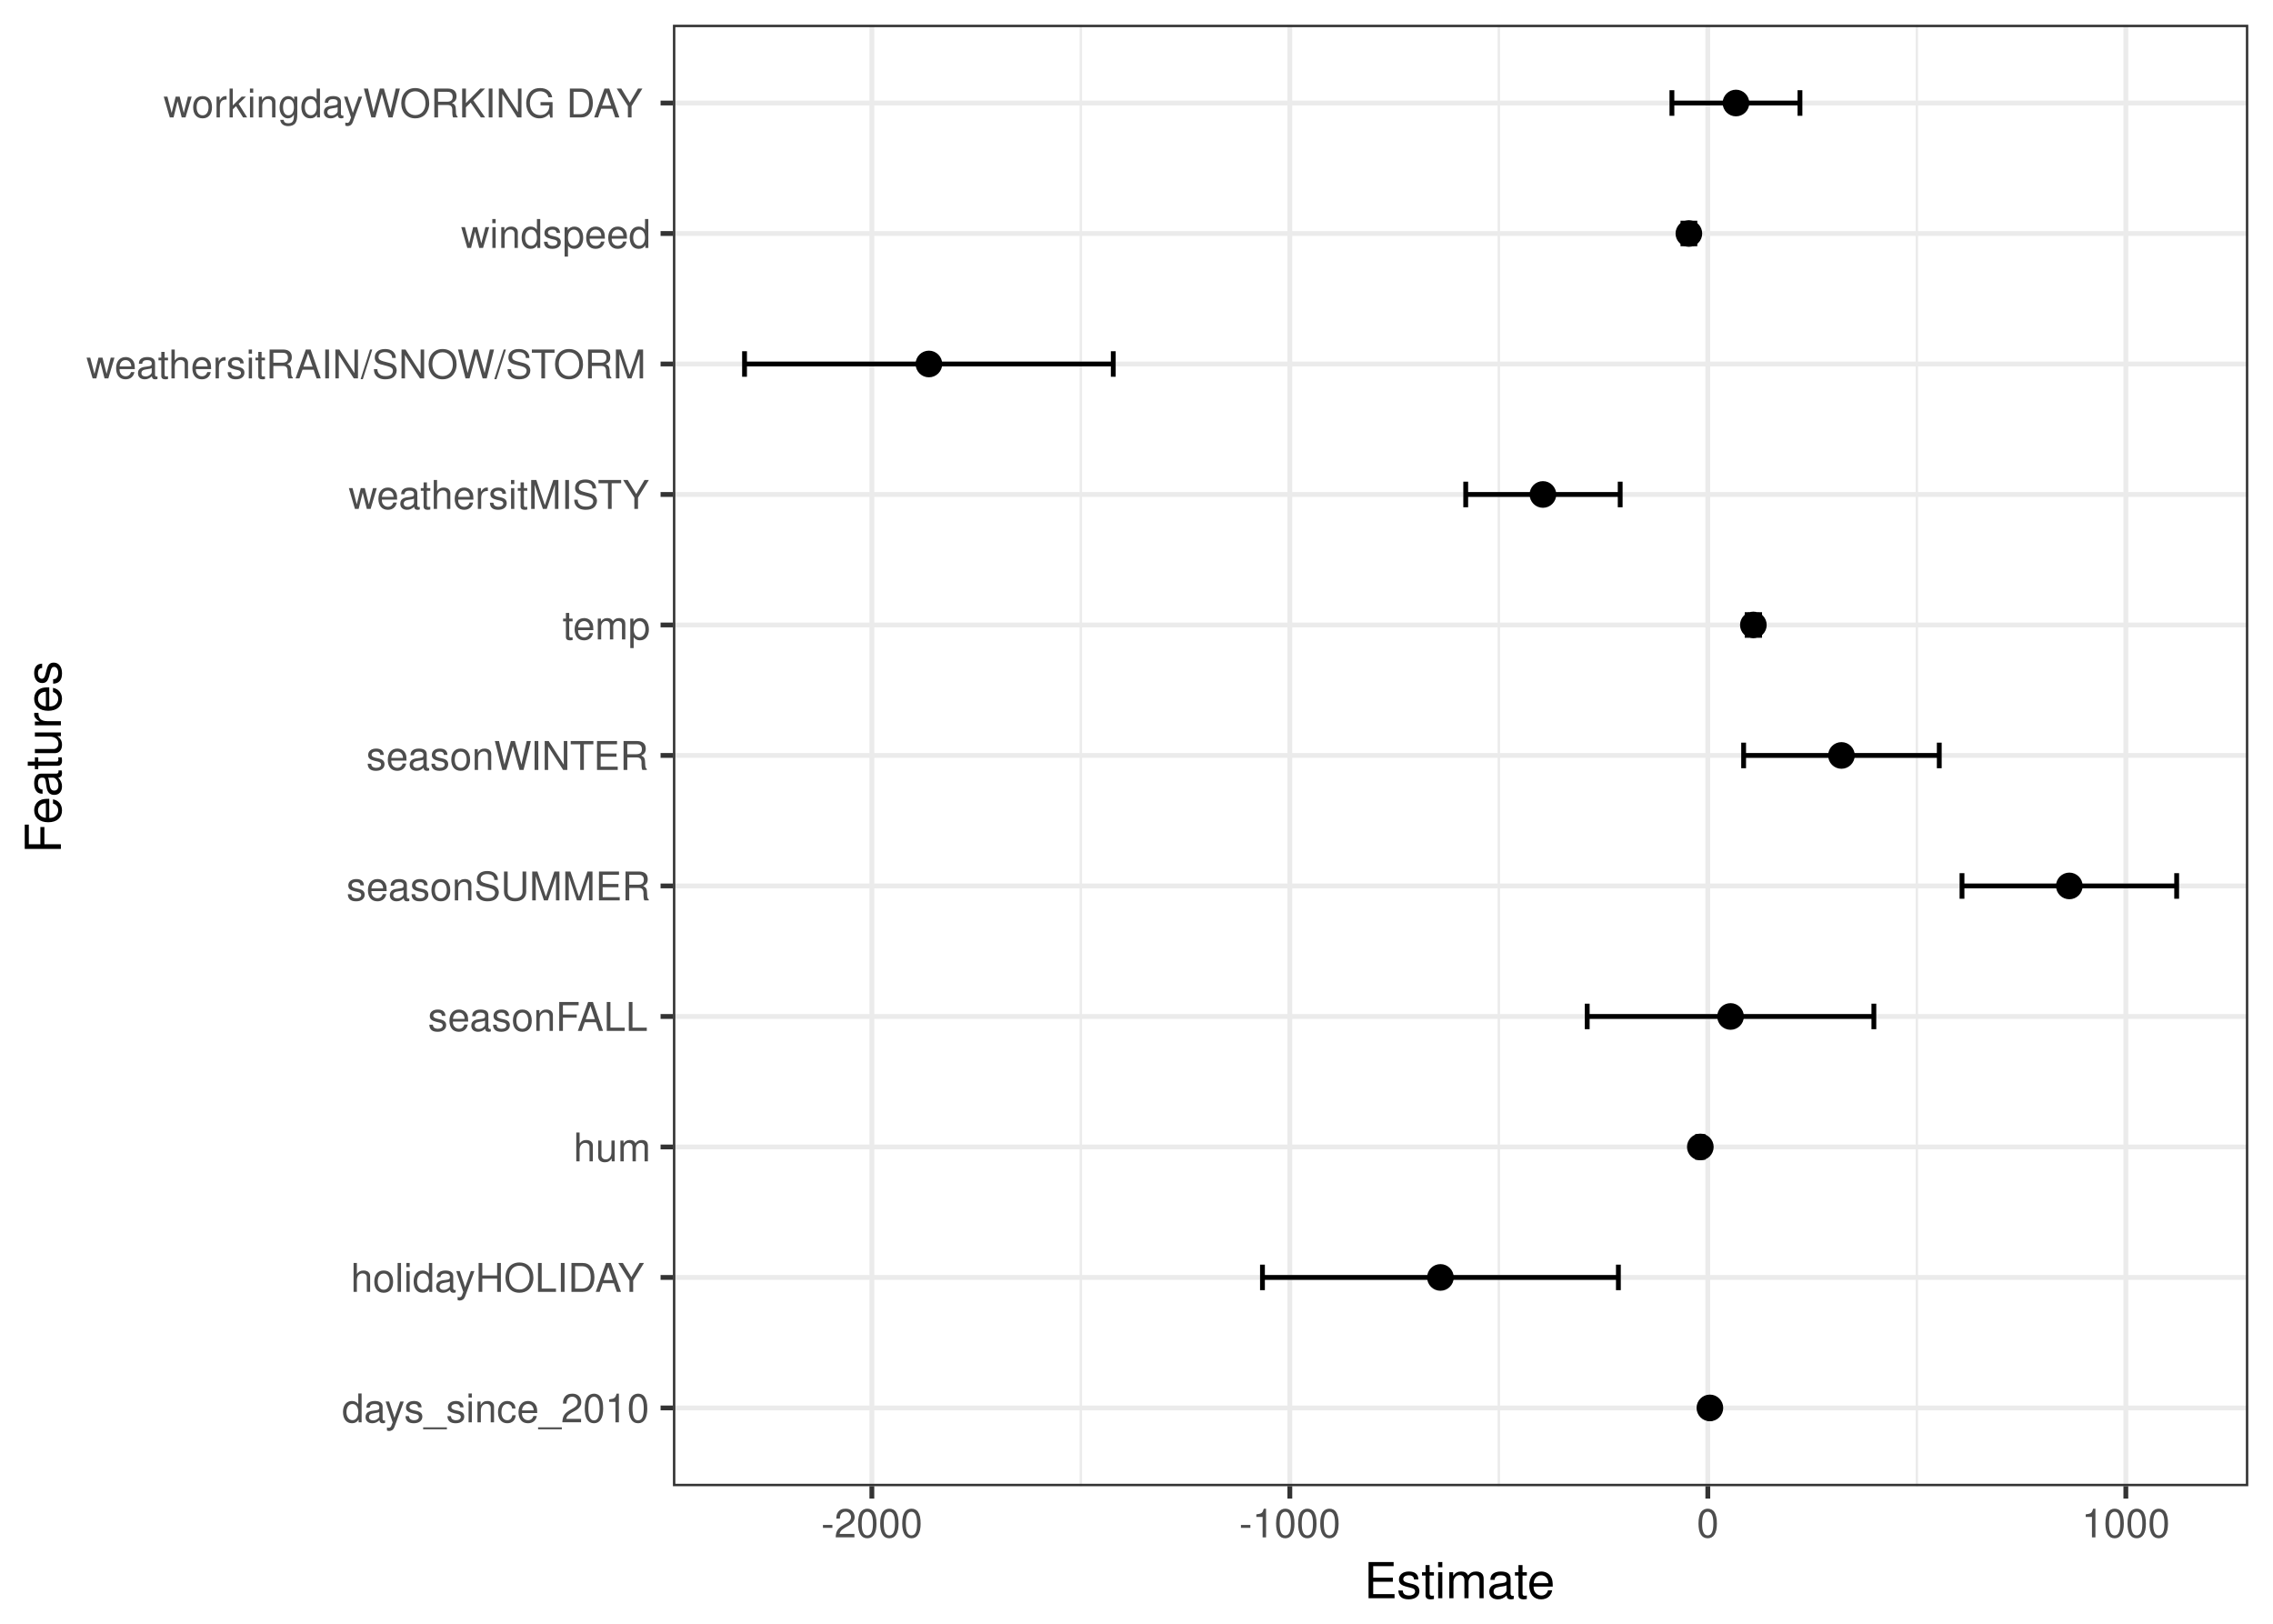
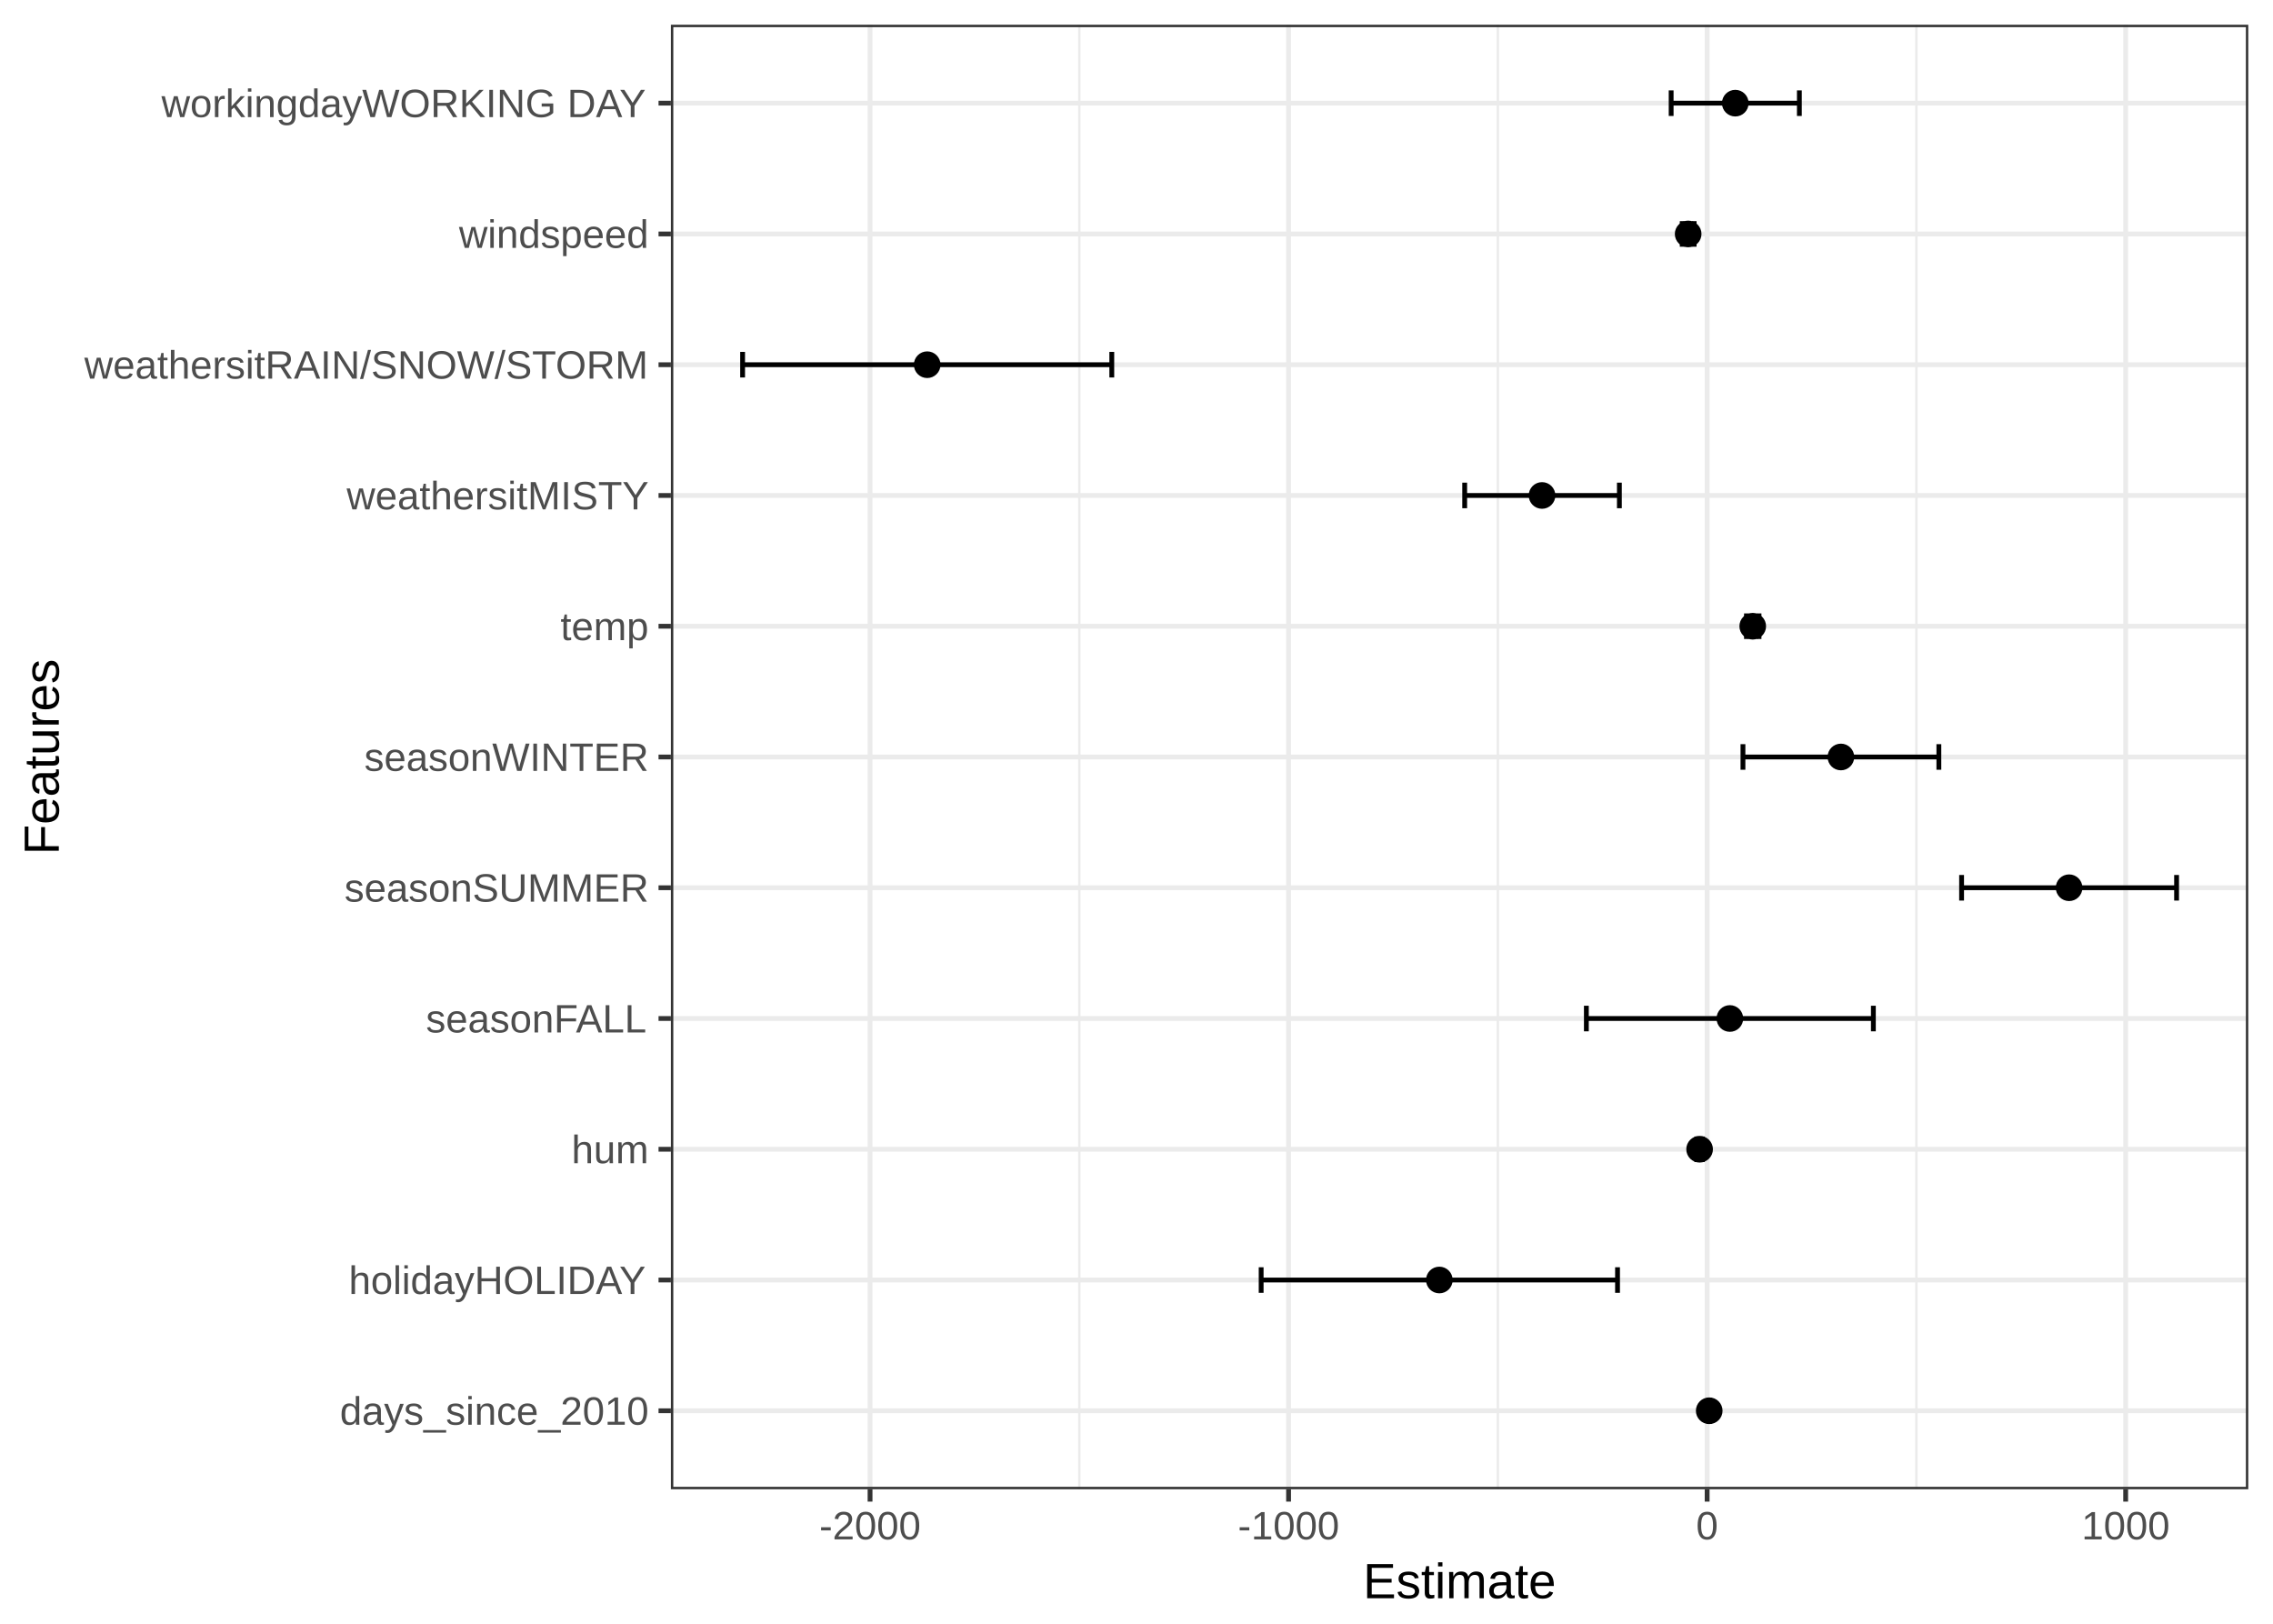
<svg xmlns="http://www.w3.org/2000/svg" viewBox="0 0 504.00 360.00">
  <defs>
    <style type="text/css">
    line, polyline, path, rect, circle {
      fill: none;
      stroke: #000000;
      stroke-linecap: round;
      stroke-linejoin: round;
      stroke-miterlimit: 10.00;
    }
  </style>
  </defs>
  <rect width="100%" height="100%" style="stroke: none; fill: #FFFFFF;" />
  <rect x="0.00" y="0.00" width="504.00" height="360.00" style="stroke-width: 1.07; stroke: #FFFFFF; fill: #FFFFFF;" />
  <defs>
-     <clipPath id="cpMTQ5LjIxNHw0OTguNTIxfDMyOS41MDh8NS40Nzk0NQ==">
-       <rect x="149.21" y="5.48" width="349.31" height="324.03" />
+     <clipPath id="cpMTQ4Ljc2MXw0OTguNTIxfDMzMC4xOHw1LjQ3OTQ1">
+       <rect x="148.76" y="5.48" width="349.76" height="324.70" />
    </clipPath>
  </defs>
-   <rect x="149.21" y="5.48" width="349.31" height="324.03" style="stroke-width: 1.07; stroke: none; fill: #FFFFFF;" clip-path="url(#cpMTQ5LjIxNHw0OTguNTIxfDMyOS41MDh8NS40Nzk0NQ==)" />
-   <polyline points="239.66,329.51 239.66,5.48 " style="stroke-width: 0.53; stroke: #EBEBEB; stroke-linecap: butt;" clip-path="url(#cpMTQ5LjIxNHw0OTguNTIxfDMyOS41MDh8NS40Nzk0NQ==)" />
-   <polyline points="332.34,329.51 332.34,5.48 " style="stroke-width: 0.53; stroke: #EBEBEB; stroke-linecap: butt;" clip-path="url(#cpMTQ5LjIxNHw0OTguNTIxfDMyOS41MDh8NS40Nzk0NQ==)" />
-   <polyline points="425.03,329.51 425.03,5.48 " style="stroke-width: 0.53; stroke: #EBEBEB; stroke-linecap: butt;" clip-path="url(#cpMTQ5LjIxNHw0OTguNTIxfDMyOS41MDh8NS40Nzk0NQ==)" />
-   <polyline points="149.21,312.15 498.52,312.15 " style="stroke-width: 1.07; stroke: #EBEBEB; stroke-linecap: butt;" clip-path="url(#cpMTQ5LjIxNHw0OTguNTIxfDMyOS41MDh8NS40Nzk0NQ==)" />
-   <polyline points="149.21,283.22 498.52,283.22 " style="stroke-width: 1.07; stroke: #EBEBEB; stroke-linecap: butt;" clip-path="url(#cpMTQ5LjIxNHw0OTguNTIxfDMyOS41MDh8NS40Nzk0NQ==)" />
-   <polyline points="149.21,254.29 498.52,254.29 " style="stroke-width: 1.07; stroke: #EBEBEB; stroke-linecap: butt;" clip-path="url(#cpMTQ5LjIxNHw0OTguNTIxfDMyOS41MDh8NS40Nzk0NQ==)" />
-   <polyline points="149.21,225.36 498.52,225.36 " style="stroke-width: 1.07; stroke: #EBEBEB; stroke-linecap: butt;" clip-path="url(#cpMTQ5LjIxNHw0OTguNTIxfDMyOS41MDh8NS40Nzk0NQ==)" />
-   <polyline points="149.21,196.42 498.52,196.42 " style="stroke-width: 1.07; stroke: #EBEBEB; stroke-linecap: butt;" clip-path="url(#cpMTQ5LjIxNHw0OTguNTIxfDMyOS41MDh8NS40Nzk0NQ==)" />
-   <polyline points="149.21,167.49 498.52,167.49 " style="stroke-width: 1.07; stroke: #EBEBEB; stroke-linecap: butt;" clip-path="url(#cpMTQ5LjIxNHw0OTguNTIxfDMyOS41MDh8NS40Nzk0NQ==)" />
-   <polyline points="149.21,138.56 498.52,138.56 " style="stroke-width: 1.07; stroke: #EBEBEB; stroke-linecap: butt;" clip-path="url(#cpMTQ5LjIxNHw0OTguNTIxfDMyOS41MDh8NS40Nzk0NQ==)" />
-   <polyline points="149.21,109.63 498.52,109.63 " style="stroke-width: 1.07; stroke: #EBEBEB; stroke-linecap: butt;" clip-path="url(#cpMTQ5LjIxNHw0OTguNTIxfDMyOS41MDh8NS40Nzk0NQ==)" />
-   <polyline points="149.21,80.70 498.52,80.70 " style="stroke-width: 1.07; stroke: #EBEBEB; stroke-linecap: butt;" clip-path="url(#cpMTQ5LjIxNHw0OTguNTIxfDMyOS41MDh8NS40Nzk0NQ==)" />
-   <polyline points="149.21,51.77 498.52,51.77 " style="stroke-width: 1.07; stroke: #EBEBEB; stroke-linecap: butt;" clip-path="url(#cpMTQ5LjIxNHw0OTguNTIxfDMyOS41MDh8NS40Nzk0NQ==)" />
-   <polyline points="149.21,22.84 498.52,22.84 " style="stroke-width: 1.07; stroke: #EBEBEB; stroke-linecap: butt;" clip-path="url(#cpMTQ5LjIxNHw0OTguNTIxfDMyOS41MDh8NS40Nzk0NQ==)" />
-   <polyline points="193.32,329.51 193.32,5.48 " style="stroke-width: 1.07; stroke: #EBEBEB; stroke-linecap: butt;" clip-path="url(#cpMTQ5LjIxNHw0OTguNTIxfDMyOS41MDh8NS40Nzk0NQ==)" />
-   <polyline points="286.00,329.51 286.00,5.48 " style="stroke-width: 1.07; stroke: #EBEBEB; stroke-linecap: butt;" clip-path="url(#cpMTQ5LjIxNHw0OTguNTIxfDMyOS41MDh8NS40Nzk0NQ==)" />
-   <polyline points="378.68,329.51 378.68,5.48 " style="stroke-width: 1.07; stroke: #EBEBEB; stroke-linecap: butt;" clip-path="url(#cpMTQ5LjIxNHw0OTguNTIxfDMyOS41MDh8NS40Nzk0NQ==)" />
-   <polyline points="471.37,329.51 471.37,5.48 " style="stroke-width: 1.07; stroke: #EBEBEB; stroke-linecap: butt;" clip-path="url(#cpMTQ5LjIxNHw0OTguNTIxfDMyOS41MDh8NS40Nzk0NQ==)" />
-   <circle cx="458.84" cy="196.42" r="1.95pt" style="stroke-width: 0.71; fill: #000000;" clip-path="url(#cpMTQ5LjIxNHw0OTguNTIxfDMyOS41MDh8NS40Nzk0NQ==)" />
-   <circle cx="383.72" cy="225.36" r="1.95pt" style="stroke-width: 0.71; fill: #000000;" clip-path="url(#cpMTQ5LjIxNHw0OTguNTIxfDMyOS41MDh8NS40Nzk0NQ==)" />
-   <circle cx="408.31" cy="167.49" r="1.95pt" style="stroke-width: 0.71; fill: #000000;" clip-path="url(#cpMTQ5LjIxNHw0OTguNTIxfDMyOS41MDh8NS40Nzk0NQ==)" />
-   <circle cx="319.39" cy="283.22" r="1.95pt" style="stroke-width: 0.71; fill: #000000;" clip-path="url(#cpMTQ5LjIxNHw0OTguNTIxfDMyOS41MDh8NS40Nzk0NQ==)" />
-   <circle cx="384.92" cy="22.84" r="1.95pt" style="stroke-width: 0.71; fill: #000000;" clip-path="url(#cpMTQ5LjIxNHw0OTguNTIxfDMyOS41MDh8NS40Nzk0NQ==)" />
-   <circle cx="342.12" cy="109.63" r="1.95pt" style="stroke-width: 0.71; fill: #000000;" clip-path="url(#cpMTQ5LjIxNHw0OTguNTIxfDMyOS41MDh8NS40Nzk0NQ==)" />
-   <circle cx="205.97" cy="80.70" r="1.95pt" style="stroke-width: 0.71; fill: #000000;" clip-path="url(#cpMTQ5LjIxNHw0OTguNTIxfDMyOS41MDh8NS40Nzk0NQ==)" />
-   <circle cx="388.78" cy="138.56" r="1.95pt" style="stroke-width: 0.71; fill: #000000;" clip-path="url(#cpMTQ5LjIxNHw0OTguNTIxfDMyOS41MDh8NS40Nzk0NQ==)" />
-   <circle cx="377.02" cy="254.29" r="1.95pt" style="stroke-width: 0.71; fill: #000000;" clip-path="url(#cpMTQ5LjIxNHw0OTguNTIxfDMyOS41MDh8NS40Nzk0NQ==)" />
-   <circle cx="374.48" cy="51.77" r="1.95pt" style="stroke-width: 0.71; fill: #000000;" clip-path="url(#cpMTQ5LjIxNHw0OTguNTIxfDMyOS41MDh8NS40Nzk0NQ==)" />
-   <circle cx="379.14" cy="312.15" r="1.95pt" style="stroke-width: 0.71; fill: #000000;" clip-path="url(#cpMTQ5LjIxNHw0OTguNTIxfDMyOS41MDh8NS40Nzk0NQ==)" />
-   <line x1="482.64" y1="196.42" x2="435.04" y2="196.42" style="stroke-width: 1.07; stroke-linecap: butt;" clip-path="url(#cpMTQ5LjIxNHw0OTguNTIxfDMyOS41MDh8NS40Nzk0NQ==)" />
-   <polyline points="482.64,199.26 482.64,196.42 482.64,193.59 " style="stroke-width: 1.07; stroke-linecap: butt;" clip-path="url(#cpMTQ5LjIxNHw0OTguNTIxfDMyOS41MDh8NS40Nzk0NQ==)" />
-   <polyline points="435.04,193.59 435.04,196.42 435.04,199.26 " style="stroke-width: 1.07; stroke-linecap: butt;" clip-path="url(#cpMTQ5LjIxNHw0OTguNTIxfDMyOS41MDh8NS40Nzk0NQ==)" />
-   <line x1="415.50" y1="225.36" x2="351.94" y2="225.36" style="stroke-width: 1.07; stroke-linecap: butt;" clip-path="url(#cpMTQ5LjIxNHw0OTguNTIxfDMyOS41MDh8NS40Nzk0NQ==)" />
-   <polyline points="415.50,228.19 415.50,225.36 415.50,222.52 " style="stroke-width: 1.07; stroke-linecap: butt;" clip-path="url(#cpMTQ5LjIxNHw0OTguNTIxfDMyOS41MDh8NS40Nzk0NQ==)" />
-   <polyline points="351.94,222.52 351.94,225.36 351.94,228.19 " style="stroke-width: 1.07; stroke-linecap: butt;" clip-path="url(#cpMTQ5LjIxNHw0OTguNTIxfDMyOS41MDh8NS40Nzk0NQ==)" />
-   <line x1="430.00" y1="167.49" x2="386.62" y2="167.49" style="stroke-width: 1.07; stroke-linecap: butt;" clip-path="url(#cpMTQ5LjIxNHw0OTguNTIxfDMyOS41MDh8NS40Nzk0NQ==)" />
-   <polyline points="430.00,170.33 430.00,167.49 430.00,164.66 " style="stroke-width: 1.07; stroke-linecap: butt;" clip-path="url(#cpMTQ5LjIxNHw0OTguNTIxfDMyOS41MDh8NS40Nzk0NQ==)" />
-   <polyline points="386.62,164.66 386.62,167.49 386.62,170.33 " style="stroke-width: 1.07; stroke-linecap: butt;" clip-path="url(#cpMTQ5LjIxNHw0OTguNTIxfDMyOS41MDh8NS40Nzk0NQ==)" />
-   <line x1="358.85" y1="283.22" x2="279.93" y2="283.22" style="stroke-width: 1.07; stroke-linecap: butt;" clip-path="url(#cpMTQ5LjIxNHw0OTguNTIxfDMyOS41MDh8NS40Nzk0NQ==)" />
-   <polyline points="358.85,286.05 358.85,283.22 358.85,280.38 " style="stroke-width: 1.07; stroke-linecap: butt;" clip-path="url(#cpMTQ5LjIxNHw0OTguNTIxfDMyOS41MDh8NS40Nzk0NQ==)" />
-   <polyline points="279.93,280.38 279.93,283.22 279.93,286.05 " style="stroke-width: 1.07; stroke-linecap: butt;" clip-path="url(#cpMTQ5LjIxNHw0OTguNTIxfDMyOS41MDh8NS40Nzk0NQ==)" />
-   <line x1="399.11" y1="22.84" x2="370.72" y2="22.84" style="stroke-width: 1.07; stroke-linecap: butt;" clip-path="url(#cpMTQ5LjIxNHw0OTguNTIxfDMyOS41MDh8NS40Nzk0NQ==)" />
-   <polyline points="399.11,25.67 399.11,22.84 399.11,20.00 " style="stroke-width: 1.07; stroke-linecap: butt;" clip-path="url(#cpMTQ5LjIxNHw0OTguNTIxfDMyOS41MDh8NS40Nzk0NQ==)" />
-   <polyline points="370.72,20.00 370.72,22.84 370.72,25.67 " style="stroke-width: 1.07; stroke-linecap: butt;" clip-path="url(#cpMTQ5LjIxNHw0OTguNTIxfDMyOS41MDh8NS40Nzk0NQ==)" />
-   <line x1="359.25" y1="109.63" x2="325.00" y2="109.63" style="stroke-width: 1.07; stroke-linecap: butt;" clip-path="url(#cpMTQ5LjIxNHw0OTguNTIxfDMyOS41MDh8NS40Nzk0NQ==)" />
-   <polyline points="359.25,112.47 359.25,109.63 359.25,106.80 " style="stroke-width: 1.07; stroke-linecap: butt;" clip-path="url(#cpMTQ5LjIxNHw0OTguNTIxfDMyOS41MDh8NS40Nzk0NQ==)" />
-   <polyline points="325.00,106.80 325.00,109.63 325.00,112.47 " style="stroke-width: 1.07; stroke-linecap: butt;" clip-path="url(#cpMTQ5LjIxNHw0OTguNTIxfDMyOS41MDh8NS40Nzk0NQ==)" />
-   <line x1="246.85" y1="80.70" x2="165.09" y2="80.70" style="stroke-width: 1.07; stroke-linecap: butt;" clip-path="url(#cpMTQ5LjIxNHw0OTguNTIxfDMyOS41MDh8NS40Nzk0NQ==)" />
-   <polyline points="246.85,83.53 246.85,80.70 246.85,77.87 " style="stroke-width: 1.07; stroke-linecap: butt;" clip-path="url(#cpMTQ5LjIxNHw0OTguNTIxfDMyOS41MDh8NS40Nzk0NQ==)" />
-   <polyline points="165.09,77.87 165.09,80.70 165.09,83.53 " style="stroke-width: 1.07; stroke-linecap: butt;" clip-path="url(#cpMTQ5LjIxNHw0OTguNTIxfDMyOS41MDh8NS40Nzk0NQ==)" />
-   <line x1="390.17" y1="138.56" x2="387.40" y2="138.56" style="stroke-width: 1.07; stroke-linecap: butt;" clip-path="url(#cpMTQ5LjIxNHw0OTguNTIxfDMyOS41MDh8NS40Nzk0NQ==)" />
-   <polyline points="390.17,141.40 390.17,138.56 390.17,135.73 " style="stroke-width: 1.07; stroke-linecap: butt;" clip-path="url(#cpMTQ5LjIxNHw0OTguNTIxfDMyOS41MDh8NS40Nzk0NQ==)" />
-   <polyline points="387.40,135.73 387.40,138.56 387.40,141.40 " style="stroke-width: 1.07; stroke-linecap: butt;" clip-path="url(#cpMTQ5LjIxNHw0OTguNTIxfDMyOS41MDh8NS40Nzk0NQ==)" />
-   <line x1="377.62" y1="254.29" x2="376.41" y2="254.29" style="stroke-width: 1.07; stroke-linecap: butt;" clip-path="url(#cpMTQ5LjIxNHw0OTguNTIxfDMyOS41MDh8NS40Nzk0NQ==)" />
-   <polyline points="377.62,257.12 377.62,254.29 377.62,251.45 " style="stroke-width: 1.07; stroke-linecap: butt;" clip-path="url(#cpMTQ5LjIxNHw0OTguNTIxfDMyOS41MDh8NS40Nzk0NQ==)" />
-   <polyline points="376.41,251.45 376.41,254.29 376.41,257.12 " style="stroke-width: 1.07; stroke-linecap: butt;" clip-path="url(#cpMTQ5LjIxNHw0OTguNTIxfDMyOS41MDh8NS40Nzk0NQ==)" />
-   <line x1="375.81" y1="51.77" x2="373.16" y2="51.77" style="stroke-width: 1.07; stroke-linecap: butt;" clip-path="url(#cpMTQ5LjIxNHw0OTguNTIxfDMyOS41MDh8NS40Nzk0NQ==)" />
-   <polyline points="375.81,54.60 375.81,51.77 375.81,48.93 " style="stroke-width: 1.07; stroke-linecap: butt;" clip-path="url(#cpMTQ5LjIxNHw0OTguNTIxfDMyOS41MDh8NS40Nzk0NQ==)" />
-   <polyline points="373.16,48.93 373.16,51.77 373.16,54.60 " style="stroke-width: 1.07; stroke-linecap: butt;" clip-path="url(#cpMTQ5LjIxNHw0OTguNTIxfDMyOS41MDh8NS40Nzk0NQ==)" />
-   <line x1="379.18" y1="312.15" x2="379.11" y2="312.15" style="stroke-width: 1.07; stroke-linecap: butt;" clip-path="url(#cpMTQ5LjIxNHw0OTguNTIxfDMyOS41MDh8NS40Nzk0NQ==)" />
-   <polyline points="379.18,314.98 379.18,312.15 379.18,309.31 " style="stroke-width: 1.07; stroke-linecap: butt;" clip-path="url(#cpMTQ5LjIxNHw0OTguNTIxfDMyOS41MDh8NS40Nzk0NQ==)" />
-   <polyline points="379.11,309.31 379.11,312.15 379.11,314.98 " style="stroke-width: 1.07; stroke-linecap: butt;" clip-path="url(#cpMTQ5LjIxNHw0OTguNTIxfDMyOS41MDh8NS40Nzk0NQ==)" />
-   <rect x="149.21" y="5.48" width="349.31" height="324.03" style="stroke-width: 1.07; stroke: #333333;" clip-path="url(#cpMTQ5LjIxNHw0OTguNTIxfDMyOS41MDh8NS40Nzk0NQ==)" />
+   <rect x="148.76" y="5.48" width="349.76" height="324.70" style="stroke-width: 1.07; stroke: none; fill: #FFFFFF;" clip-path="url(#cpMTQ4Ljc2MXw0OTguNTIxfDMzMC4xOHw1LjQ3OTQ1)" />
+   <polyline points="239.32,330.18 239.32,5.48 " style="stroke-width: 0.53; stroke: #EBEBEB; stroke-linecap: butt;" clip-path="url(#cpMTQ4Ljc2MXw0OTguNTIxfDMzMC4xOHw1LjQ3OTQ1)" />
+   <polyline points="332.13,330.18 332.13,5.48 " style="stroke-width: 0.53; stroke: #EBEBEB; stroke-linecap: butt;" clip-path="url(#cpMTQ4Ljc2MXw0OTguNTIxfDMzMC4xOHw1LjQ3OTQ1)" />
+   <polyline points="424.93,330.18 424.93,5.48 " style="stroke-width: 0.53; stroke: #EBEBEB; stroke-linecap: butt;" clip-path="url(#cpMTQ4Ljc2MXw0OTguNTIxfDMzMC4xOHw1LjQ3OTQ1)" />
+   <polyline points="148.76,312.78 498.52,312.78 " style="stroke-width: 1.07; stroke: #EBEBEB; stroke-linecap: butt;" clip-path="url(#cpMTQ4Ljc2MXw0OTguNTIxfDMzMC4xOHw1LjQ3OTQ1)" />
+   <polyline points="148.76,283.79 498.52,283.79 " style="stroke-width: 1.07; stroke: #EBEBEB; stroke-linecap: butt;" clip-path="url(#cpMTQ4Ljc2MXw0OTguNTIxfDMzMC4xOHw1LjQ3OTQ1)" />
+   <polyline points="148.76,254.80 498.52,254.80 " style="stroke-width: 1.07; stroke: #EBEBEB; stroke-linecap: butt;" clip-path="url(#cpMTQ4Ljc2MXw0OTguNTIxfDMzMC4xOHw1LjQ3OTQ1)" />
+   <polyline points="148.76,225.81 498.52,225.81 " style="stroke-width: 1.07; stroke: #EBEBEB; stroke-linecap: butt;" clip-path="url(#cpMTQ4Ljc2MXw0OTguNTIxfDMzMC4xOHw1LjQ3OTQ1)" />
+   <polyline points="148.76,196.82 498.52,196.82 " style="stroke-width: 1.07; stroke: #EBEBEB; stroke-linecap: butt;" clip-path="url(#cpMTQ4Ljc2MXw0OTguNTIxfDMzMC4xOHw1LjQ3OTQ1)" />
+   <polyline points="148.76,167.83 498.52,167.83 " style="stroke-width: 1.07; stroke: #EBEBEB; stroke-linecap: butt;" clip-path="url(#cpMTQ4Ljc2MXw0OTguNTIxfDMzMC4xOHw1LjQ3OTQ1)" />
+   <polyline points="148.76,138.84 498.52,138.84 " style="stroke-width: 1.07; stroke: #EBEBEB; stroke-linecap: butt;" clip-path="url(#cpMTQ4Ljc2MXw0OTguNTIxfDMzMC4xOHw1LjQ3OTQ1)" />
+   <polyline points="148.76,109.85 498.52,109.85 " style="stroke-width: 1.07; stroke: #EBEBEB; stroke-linecap: butt;" clip-path="url(#cpMTQ4Ljc2MXw0OTguNTIxfDMzMC4xOHw1LjQ3OTQ1)" />
+   <polyline points="148.76,80.86 498.52,80.86 " style="stroke-width: 1.07; stroke: #EBEBEB; stroke-linecap: butt;" clip-path="url(#cpMTQ4Ljc2MXw0OTguNTIxfDMzMC4xOHw1LjQ3OTQ1)" />
+   <polyline points="148.76,51.87 498.52,51.87 " style="stroke-width: 1.07; stroke: #EBEBEB; stroke-linecap: butt;" clip-path="url(#cpMTQ4Ljc2MXw0OTguNTIxfDMzMC4xOHw1LjQ3OTQ1)" />
+   <polyline points="148.76,22.87 498.52,22.87 " style="stroke-width: 1.07; stroke: #EBEBEB; stroke-linecap: butt;" clip-path="url(#cpMTQ4Ljc2MXw0OTguNTIxfDMzMC4xOHw1LjQ3OTQ1)" />
+   <polyline points="192.92,330.18 192.92,5.48 " style="stroke-width: 1.07; stroke: #EBEBEB; stroke-linecap: butt;" clip-path="url(#cpMTQ4Ljc2MXw0OTguNTIxfDMzMC4xOHw1LjQ3OTQ1)" />
+   <polyline points="285.72,330.18 285.72,5.48 " style="stroke-width: 1.07; stroke: #EBEBEB; stroke-linecap: butt;" clip-path="url(#cpMTQ4Ljc2MXw0OTguNTIxfDMzMC4xOHw1LjQ3OTQ1)" />
+   <polyline points="378.53,330.18 378.53,5.48 " style="stroke-width: 1.07; stroke: #EBEBEB; stroke-linecap: butt;" clip-path="url(#cpMTQ4Ljc2MXw0OTguNTIxfDMzMC4xOHw1LjQ3OTQ1)" />
+   <polyline points="471.33,330.18 471.33,5.48 " style="stroke-width: 1.07; stroke: #EBEBEB; stroke-linecap: butt;" clip-path="url(#cpMTQ4Ljc2MXw0OTguNTIxfDMzMC4xOHw1LjQ3OTQ1)" />
+   <circle cx="458.79" cy="196.82" r="1.95pt" style="stroke-width: 0.71; fill: #000000;" clip-path="url(#cpMTQ4Ljc2MXw0OTguNTIxfDMzMC4xOHw1LjQ3OTQ1)" />
+   <circle cx="383.57" cy="225.81" r="1.95pt" style="stroke-width: 0.71; fill: #000000;" clip-path="url(#cpMTQ4Ljc2MXw0OTguNTIxfDMzMC4xOHw1LjQ3OTQ1)" />
+   <circle cx="408.19" cy="167.83" r="1.95pt" style="stroke-width: 0.71; fill: #000000;" clip-path="url(#cpMTQ4Ljc2MXw0OTguNTIxfDMzMC4xOHw1LjQ3OTQ1)" />
+   <circle cx="319.15" cy="283.79" r="1.95pt" style="stroke-width: 0.71; fill: #000000;" clip-path="url(#cpMTQ4Ljc2MXw0OTguNTIxfDMzMC4xOHw1LjQ3OTQ1)" />
+   <circle cx="384.77" cy="22.87" r="1.95pt" style="stroke-width: 0.71; fill: #000000;" clip-path="url(#cpMTQ4Ljc2MXw0OTguNTIxfDMzMC4xOHw1LjQ3OTQ1)" />
+   <circle cx="341.92" cy="109.85" r="1.95pt" style="stroke-width: 0.71; fill: #000000;" clip-path="url(#cpMTQ4Ljc2MXw0OTguNTIxfDMzMC4xOHw1LjQ3OTQ1)" />
+   <circle cx="205.59" cy="80.86" r="1.95pt" style="stroke-width: 0.71; fill: #000000;" clip-path="url(#cpMTQ4Ljc2MXw0OTguNTIxfDMzMC4xOHw1LjQ3OTQ1)" />
+   <circle cx="388.64" cy="138.84" r="1.95pt" style="stroke-width: 0.71; fill: #000000;" clip-path="url(#cpMTQ4Ljc2MXw0OTguNTIxfDMzMC4xOHw1LjQ3OTQ1)" />
+   <circle cx="376.86" cy="254.80" r="1.95pt" style="stroke-width: 0.71; fill: #000000;" clip-path="url(#cpMTQ4Ljc2MXw0OTguNTIxfDMzMC4xOHw1LjQ3OTQ1)" />
+   <circle cx="374.32" cy="51.87" r="1.95pt" style="stroke-width: 0.71; fill: #000000;" clip-path="url(#cpMTQ4Ljc2MXw0OTguNTIxfDMzMC4xOHw1LjQ3OTQ1)" />
+   <circle cx="378.99" cy="312.78" r="1.95pt" style="stroke-width: 0.71; fill: #000000;" clip-path="url(#cpMTQ4Ljc2MXw0OTguNTIxfDMzMC4xOHw1LjQ3OTQ1)" />
+   <line x1="482.62" y1="196.82" x2="434.95" y2="196.82" style="stroke-width: 1.07; stroke-linecap: butt;" clip-path="url(#cpMTQ4Ljc2MXw0OTguNTIxfDMzMC4xOHw1LjQ3OTQ1)" />
+   <polyline points="482.62,199.66 482.62,196.82 482.62,193.99 " style="stroke-width: 1.07; stroke-linecap: butt;" clip-path="url(#cpMTQ4Ljc2MXw0OTguNTIxfDMzMC4xOHw1LjQ3OTQ1)" />
+   <polyline points="434.95,193.99 434.95,196.82 434.95,199.66 " style="stroke-width: 1.07; stroke-linecap: butt;" clip-path="url(#cpMTQ4Ljc2MXw0OTguNTIxfDMzMC4xOHw1LjQ3OTQ1)" />
+   <line x1="415.39" y1="225.81" x2="351.75" y2="225.81" style="stroke-width: 1.07; stroke-linecap: butt;" clip-path="url(#cpMTQ4Ljc2MXw0OTguNTIxfDMzMC4xOHw1LjQ3OTQ1)" />
+   <polyline points="415.39,228.65 415.39,225.81 415.39,222.98 " style="stroke-width: 1.07; stroke-linecap: butt;" clip-path="url(#cpMTQ4Ljc2MXw0OTguNTIxfDMzMC4xOHw1LjQ3OTQ1)" />
+   <polyline points="351.75,222.98 351.75,225.81 351.75,228.65 " style="stroke-width: 1.07; stroke-linecap: butt;" clip-path="url(#cpMTQ4Ljc2MXw0OTguNTIxfDMzMC4xOHw1LjQ3OTQ1)" />
+   <line x1="429.91" y1="167.83" x2="386.47" y2="167.83" style="stroke-width: 1.07; stroke-linecap: butt;" clip-path="url(#cpMTQ4Ljc2MXw0OTguNTIxfDMzMC4xOHw1LjQ3OTQ1)" />
+   <polyline points="429.91,170.66 429.91,167.83 429.91,164.99 " style="stroke-width: 1.07; stroke-linecap: butt;" clip-path="url(#cpMTQ4Ljc2MXw0OTguNTIxfDMzMC4xOHw1LjQ3OTQ1)" />
+   <polyline points="386.47,164.99 386.47,167.83 386.47,170.66 " style="stroke-width: 1.07; stroke-linecap: butt;" clip-path="url(#cpMTQ4Ljc2MXw0OTguNTIxfDMzMC4xOHw1LjQ3OTQ1)" />
+   <line x1="358.66" y1="283.79" x2="279.64" y2="283.79" style="stroke-width: 1.07; stroke-linecap: butt;" clip-path="url(#cpMTQ4Ljc2MXw0OTguNTIxfDMzMC4xOHw1LjQ3OTQ1)" />
+   <polyline points="358.66,286.63 358.66,283.79 358.66,280.96 " style="stroke-width: 1.07; stroke-linecap: butt;" clip-path="url(#cpMTQ4Ljc2MXw0OTguNTIxfDMzMC4xOHw1LjQ3OTQ1)" />
+   <polyline points="279.64,280.96 279.64,283.79 279.64,286.63 " style="stroke-width: 1.07; stroke-linecap: butt;" clip-path="url(#cpMTQ4Ljc2MXw0OTguNTIxfDMzMC4xOHw1LjQ3OTQ1)" />
+   <line x1="398.98" y1="22.87" x2="370.55" y2="22.87" style="stroke-width: 1.07; stroke-linecap: butt;" clip-path="url(#cpMTQ4Ljc2MXw0OTguNTIxfDMzMC4xOHw1LjQ3OTQ1)" />
+   <polyline points="398.98,25.71 398.98,22.87 398.98,20.04 " style="stroke-width: 1.07; stroke-linecap: butt;" clip-path="url(#cpMTQ4Ljc2MXw0OTguNTIxfDMzMC4xOHw1LjQ3OTQ1)" />
+   <polyline points="370.55,20.04 370.55,22.87 370.55,25.71 " style="stroke-width: 1.07; stroke-linecap: butt;" clip-path="url(#cpMTQ4Ljc2MXw0OTguNTIxfDMzMC4xOHw1LjQ3OTQ1)" />
+   <line x1="359.07" y1="109.85" x2="324.77" y2="109.85" style="stroke-width: 1.07; stroke-linecap: butt;" clip-path="url(#cpMTQ4Ljc2MXw0OTguNTIxfDMzMC4xOHw1LjQ3OTQ1)" />
+   <polyline points="359.07,112.68 359.07,109.85 359.07,107.01 " style="stroke-width: 1.07; stroke-linecap: butt;" clip-path="url(#cpMTQ4Ljc2MXw0OTguNTIxfDMzMC4xOHw1LjQ3OTQ1)" />
+   <polyline points="324.77,107.01 324.77,109.85 324.77,112.68 " style="stroke-width: 1.07; stroke-linecap: butt;" clip-path="url(#cpMTQ4Ljc2MXw0OTguNTIxfDMzMC4xOHw1LjQ3OTQ1)" />
+   <line x1="246.52" y1="80.86" x2="164.66" y2="80.86" style="stroke-width: 1.07; stroke-linecap: butt;" clip-path="url(#cpMTQ4Ljc2MXw0OTguNTIxfDMzMC4xOHw1LjQ3OTQ1)" />
+   <polyline points="246.52,83.69 246.52,80.86 246.52,78.02 " style="stroke-width: 1.07; stroke-linecap: butt;" clip-path="url(#cpMTQ4Ljc2MXw0OTguNTIxfDMzMC4xOHw1LjQ3OTQ1)" />
+   <polyline points="164.66,78.02 164.66,80.86 164.66,83.69 " style="stroke-width: 1.07; stroke-linecap: butt;" clip-path="url(#cpMTQ4Ljc2MXw0OTguNTIxfDMzMC4xOHw1LjQ3OTQ1)" />
+   <line x1="390.03" y1="138.84" x2="387.25" y2="138.84" style="stroke-width: 1.07; stroke-linecap: butt;" clip-path="url(#cpMTQ4Ljc2MXw0OTguNTIxfDMzMC4xOHw1LjQ3OTQ1)" />
+   <polyline points="390.03,141.67 390.03,138.84 390.03,136.00 " style="stroke-width: 1.07; stroke-linecap: butt;" clip-path="url(#cpMTQ4Ljc2MXw0OTguNTIxfDMzMC4xOHw1LjQ3OTQ1)" />
+   <polyline points="387.25,136.00 387.25,138.84 387.25,141.67 " style="stroke-width: 1.07; stroke-linecap: butt;" clip-path="url(#cpMTQ4Ljc2MXw0OTguNTIxfDMzMC4xOHw1LjQ3OTQ1)" />
+   <line x1="377.46" y1="254.80" x2="376.25" y2="254.80" style="stroke-width: 1.07; stroke-linecap: butt;" clip-path="url(#cpMTQ4Ljc2MXw0OTguNTIxfDMzMC4xOHw1LjQ3OTQ1)" />
+   <polyline points="377.46,257.64 377.46,254.80 377.46,251.97 " style="stroke-width: 1.07; stroke-linecap: butt;" clip-path="url(#cpMTQ4Ljc2MXw0OTguNTIxfDMzMC4xOHw1LjQ3OTQ1)" />
+   <polyline points="376.25,251.97 376.25,254.80 376.25,257.64 " style="stroke-width: 1.07; stroke-linecap: butt;" clip-path="url(#cpMTQ4Ljc2MXw0OTguNTIxfDMzMC4xOHw1LjQ3OTQ1)" />
+   <line x1="375.65" y1="51.87" x2="373.00" y2="51.87" style="stroke-width: 1.07; stroke-linecap: butt;" clip-path="url(#cpMTQ4Ljc2MXw0OTguNTIxfDMzMC4xOHw1LjQ3OTQ1)" />
+   <polyline points="375.65,54.70 375.65,51.87 375.65,49.03 " style="stroke-width: 1.07; stroke-linecap: butt;" clip-path="url(#cpMTQ4Ljc2MXw0OTguNTIxfDMzMC4xOHw1LjQ3OTQ1)" />
+   <polyline points="373.00,49.03 373.00,51.87 373.00,54.70 " style="stroke-width: 1.07; stroke-linecap: butt;" clip-path="url(#cpMTQ4Ljc2MXw0OTguNTIxfDMzMC4xOHw1LjQ3OTQ1)" />
+   <line x1="379.02" y1="312.78" x2="378.96" y2="312.78" style="stroke-width: 1.07; stroke-linecap: butt;" clip-path="url(#cpMTQ4Ljc2MXw0OTguNTIxfDMzMC4xOHw1LjQ3OTQ1)" />
+   <polyline points="379.02,315.62 379.02,312.78 379.02,309.95 " style="stroke-width: 1.07; stroke-linecap: butt;" clip-path="url(#cpMTQ4Ljc2MXw0OTguNTIxfDMzMC4xOHw1LjQ3OTQ1)" />
+   <polyline points="378.96,309.95 378.96,312.78 378.96,315.62 " style="stroke-width: 1.07; stroke-linecap: butt;" clip-path="url(#cpMTQ4Ljc2MXw0OTguNTIxfDMzMC4xOHw1LjQ3OTQ1)" />
+   <rect x="148.76" y="5.48" width="349.76" height="324.70" style="stroke-width: 1.07; stroke: #333333;" clip-path="url(#cpMTQ4Ljc2MXw0OTguNTIxfDMzMC4xOHw1LjQ3OTQ1)" />
  <defs>
    <clipPath id="cpMHw1MDR8MzYwfDA=">
      <rect x="0.00" y="0.00" width="504.00" height="360.00" />
    </clipPath>
  </defs>
  <g clip-path="url(#cpMHw1MDR8MzYwfDA=)">
-     <text x="75.82" y="315.35" style="font-size: 8.80px; fill: #4D4D4D; font-family: Nimbus Sans L;" textLength="68.46px" lengthAdjust="spacingAndGlyphs">days_since_2010</text>
+     <text x="75.36" y="315.88" style="font-size: 8.80px; fill: #4D4D4D; font-family: Liberation Sans;" textLength="68.47px" lengthAdjust="spacingAndGlyphs">days_since_2010</text>
  </g>
  <g clip-path="url(#cpMHw1MDR8MzYwfDA=)">
-     <text x="77.79" y="286.42" style="font-size: 8.80px; fill: #4D4D4D; font-family: Nimbus Sans L;" textLength="66.49px" lengthAdjust="spacingAndGlyphs">holidayHOLIDAY</text>
+     <text x="77.33" y="286.89" style="font-size: 8.80px; fill: #4D4D4D; font-family: Liberation Sans;" textLength="66.50px" lengthAdjust="spacingAndGlyphs">holidayHOLIDAY</text>
  </g>
  <g clip-path="url(#cpMHw1MDR8MzYwfDA=)">
-     <text x="127.17" y="257.49" style="font-size: 8.80px; fill: #4D4D4D; font-family: Nimbus Sans L;" textLength="17.11px" lengthAdjust="spacingAndGlyphs">hum</text>
+     <text x="126.72" y="257.90" style="font-size: 8.80px; fill: #4D4D4D; font-family: Liberation Sans;" textLength="17.11px" lengthAdjust="spacingAndGlyphs">hum</text>
  </g>
  <g clip-path="url(#cpMHw1MDR8MzYwfDA=)">
-     <text x="94.90" y="228.56" style="font-size: 8.80px; fill: #4D4D4D; font-family: Nimbus Sans L;" textLength="49.39px" lengthAdjust="spacingAndGlyphs">seasonFALL</text>
+     <text x="94.44" y="228.91" style="font-size: 8.80px; fill: #4D4D4D; font-family: Liberation Sans;" textLength="49.39px" lengthAdjust="spacingAndGlyphs">seasonFALL</text>
  </g>
  <g clip-path="url(#cpMHw1MDR8MzYwfDA=)">
-     <text x="76.83" y="199.63" style="font-size: 8.80px; fill: #4D4D4D; font-family: Nimbus Sans L;" textLength="67.45px" lengthAdjust="spacingAndGlyphs">seasonSUMMER</text>
+     <text x="76.37" y="199.91" style="font-size: 8.80px; fill: #4D4D4D; font-family: Liberation Sans;" textLength="67.46px" lengthAdjust="spacingAndGlyphs">seasonSUMMER</text>
  </g>
  <g clip-path="url(#cpMHw1MDR8MzYwfDA=)">
-     <text x="81.23" y="170.70" style="font-size: 8.80px; fill: #4D4D4D; font-family: Nimbus Sans L;" textLength="63.06px" lengthAdjust="spacingAndGlyphs">seasonWINTER</text>
+     <text x="80.77" y="170.92" style="font-size: 8.80px; fill: #4D4D4D; font-family: Liberation Sans;" textLength="63.06px" lengthAdjust="spacingAndGlyphs">seasonWINTER</text>
  </g>
  <g clip-path="url(#cpMHw1MDR8MzYwfDA=)">
-     <text x="124.73" y="141.77" style="font-size: 8.80px; fill: #4D4D4D; font-family: Nimbus Sans L;" textLength="19.56px" lengthAdjust="spacingAndGlyphs">temp</text>
+     <text x="124.27" y="141.93" style="font-size: 8.80px; fill: #4D4D4D; font-family: Liberation Sans;" textLength="19.56px" lengthAdjust="spacingAndGlyphs">temp</text>
  </g>
  <g clip-path="url(#cpMHw1MDR8MzYwfDA=)">
-     <text x="77.31" y="112.83" style="font-size: 8.80px; fill: #4D4D4D; font-family: Nimbus Sans L;" textLength="66.97px" lengthAdjust="spacingAndGlyphs">weathersitMISTY</text>
+     <text x="76.86" y="112.94" style="font-size: 8.80px; fill: #4D4D4D; font-family: Liberation Sans;" textLength="66.97px" lengthAdjust="spacingAndGlyphs">weathersitMISTY</text>
  </g>
  <g clip-path="url(#cpMHw1MDR8MzYwfDA=)">
-     <text x="19.15" y="83.90" style="font-size: 8.80px; fill: #4D4D4D; font-family: Nimbus Sans L;" textLength="125.13px" lengthAdjust="spacingAndGlyphs">weathersitRAIN/SNOW/STORM</text>
+     <text x="18.70" y="83.95" style="font-size: 8.80px; fill: #4D4D4D; font-family: Liberation Sans;" textLength="125.13px" lengthAdjust="spacingAndGlyphs">weathersitRAIN/SNOW/STORM</text>
  </g>
  <g clip-path="url(#cpMHw1MDR8MzYwfDA=)">
-     <text x="102.23" y="54.97" style="font-size: 8.80px; fill: #4D4D4D; font-family: Nimbus Sans L;" textLength="42.05px" lengthAdjust="spacingAndGlyphs">windspeed</text>
+     <text x="101.77" y="54.96" style="font-size: 8.80px; fill: #4D4D4D; font-family: Liberation Sans;" textLength="42.06px" lengthAdjust="spacingAndGlyphs">windspeed</text>
  </g>
  <g clip-path="url(#cpMHw1MDR8MzYwfDA=)">
-     <text x="36.26" y="26.04" style="font-size: 8.80px; fill: #4D4D4D; font-family: Nimbus Sans L;" textLength="108.03px" lengthAdjust="spacingAndGlyphs">workingdayWORKING DAY</text>
+     <text x="35.80" y="25.97" style="font-size: 8.80px; fill: #4D4D4D; font-family: Liberation Sans;" textLength="108.03px" lengthAdjust="spacingAndGlyphs">workingdayWORKING DAY</text>
  </g>
-   <polyline points="146.47,312.15 149.21,312.15 " style="stroke-width: 1.07; stroke: #333333; stroke-linecap: butt;" clip-path="url(#cpMHw1MDR8MzYwfDA=)" />
-   <polyline points="146.47,283.22 149.21,283.22 " style="stroke-width: 1.07; stroke: #333333; stroke-linecap: butt;" clip-path="url(#cpMHw1MDR8MzYwfDA=)" />
-   <polyline points="146.47,254.29 149.21,254.29 " style="stroke-width: 1.07; stroke: #333333; stroke-linecap: butt;" clip-path="url(#cpMHw1MDR8MzYwfDA=)" />
-   <polyline points="146.47,225.36 149.21,225.36 " style="stroke-width: 1.07; stroke: #333333; stroke-linecap: butt;" clip-path="url(#cpMHw1MDR8MzYwfDA=)" />
-   <polyline points="146.47,196.42 149.21,196.42 " style="stroke-width: 1.07; stroke: #333333; stroke-linecap: butt;" clip-path="url(#cpMHw1MDR8MzYwfDA=)" />
-   <polyline points="146.47,167.49 149.21,167.49 " style="stroke-width: 1.07; stroke: #333333; stroke-linecap: butt;" clip-path="url(#cpMHw1MDR8MzYwfDA=)" />
-   <polyline points="146.47,138.56 149.21,138.56 " style="stroke-width: 1.07; stroke: #333333; stroke-linecap: butt;" clip-path="url(#cpMHw1MDR8MzYwfDA=)" />
-   <polyline points="146.47,109.63 149.21,109.63 " style="stroke-width: 1.07; stroke: #333333; stroke-linecap: butt;" clip-path="url(#cpMHw1MDR8MzYwfDA=)" />
-   <polyline points="146.47,80.70 149.21,80.70 " style="stroke-width: 1.07; stroke: #333333; stroke-linecap: butt;" clip-path="url(#cpMHw1MDR8MzYwfDA=)" />
-   <polyline points="146.47,51.77 149.21,51.77 " style="stroke-width: 1.07; stroke: #333333; stroke-linecap: butt;" clip-path="url(#cpMHw1MDR8MzYwfDA=)" />
-   <polyline points="146.47,22.84 149.21,22.84 " style="stroke-width: 1.07; stroke: #333333; stroke-linecap: butt;" clip-path="url(#cpMHw1MDR8MzYwfDA=)" />
-   <polyline points="193.32,332.25 193.32,329.51 " style="stroke-width: 1.07; stroke: #333333; stroke-linecap: butt;" clip-path="url(#cpMHw1MDR8MzYwfDA=)" />
-   <polyline points="286.00,332.25 286.00,329.51 " style="stroke-width: 1.07; stroke: #333333; stroke-linecap: butt;" clip-path="url(#cpMHw1MDR8MzYwfDA=)" />
-   <polyline points="378.68,332.25 378.68,329.51 " style="stroke-width: 1.07; stroke: #333333; stroke-linecap: butt;" clip-path="url(#cpMHw1MDR8MzYwfDA=)" />
-   <polyline points="471.37,332.25 471.37,329.51 " style="stroke-width: 1.07; stroke: #333333; stroke-linecap: butt;" clip-path="url(#cpMHw1MDR8MzYwfDA=)" />
+   <polyline points="146.02,312.78 148.76,312.78 " style="stroke-width: 1.07; stroke: #333333; stroke-linecap: butt;" clip-path="url(#cpMHw1MDR8MzYwfDA=)" />
+   <polyline points="146.02,283.79 148.76,283.79 " style="stroke-width: 1.07; stroke: #333333; stroke-linecap: butt;" clip-path="url(#cpMHw1MDR8MzYwfDA=)" />
+   <polyline points="146.02,254.80 148.76,254.80 " style="stroke-width: 1.07; stroke: #333333; stroke-linecap: butt;" clip-path="url(#cpMHw1MDR8MzYwfDA=)" />
+   <polyline points="146.02,225.81 148.76,225.81 " style="stroke-width: 1.07; stroke: #333333; stroke-linecap: butt;" clip-path="url(#cpMHw1MDR8MzYwfDA=)" />
+   <polyline points="146.02,196.82 148.76,196.82 " style="stroke-width: 1.07; stroke: #333333; stroke-linecap: butt;" clip-path="url(#cpMHw1MDR8MzYwfDA=)" />
+   <polyline points="146.02,167.83 148.76,167.83 " style="stroke-width: 1.07; stroke: #333333; stroke-linecap: butt;" clip-path="url(#cpMHw1MDR8MzYwfDA=)" />
+   <polyline points="146.02,138.84 148.76,138.84 " style="stroke-width: 1.07; stroke: #333333; stroke-linecap: butt;" clip-path="url(#cpMHw1MDR8MzYwfDA=)" />
+   <polyline points="146.02,109.85 148.76,109.85 " style="stroke-width: 1.07; stroke: #333333; stroke-linecap: butt;" clip-path="url(#cpMHw1MDR8MzYwfDA=)" />
+   <polyline points="146.02,80.86 148.76,80.86 " style="stroke-width: 1.07; stroke: #333333; stroke-linecap: butt;" clip-path="url(#cpMHw1MDR8MzYwfDA=)" />
+   <polyline points="146.02,51.87 148.76,51.87 " style="stroke-width: 1.07; stroke: #333333; stroke-linecap: butt;" clip-path="url(#cpMHw1MDR8MzYwfDA=)" />
+   <polyline points="146.02,22.87 148.76,22.87 " style="stroke-width: 1.07; stroke: #333333; stroke-linecap: butt;" clip-path="url(#cpMHw1MDR8MzYwfDA=)" />
+   <polyline points="192.92,332.92 192.92,330.18 " style="stroke-width: 1.07; stroke: #333333; stroke-linecap: butt;" clip-path="url(#cpMHw1MDR8MzYwfDA=)" />
+   <polyline points="285.72,332.92 285.72,330.18 " style="stroke-width: 1.07; stroke: #333333; stroke-linecap: butt;" clip-path="url(#cpMHw1MDR8MzYwfDA=)" />
+   <polyline points="378.53,332.92 378.53,330.18 " style="stroke-width: 1.07; stroke: #333333; stroke-linecap: butt;" clip-path="url(#cpMHw1MDR8MzYwfDA=)" />
+   <polyline points="471.33,332.92 471.33,330.18 " style="stroke-width: 1.07; stroke: #333333; stroke-linecap: butt;" clip-path="url(#cpMHw1MDR8MzYwfDA=)" />
  <g clip-path="url(#cpMHw1MDR8MzYwfDA=)">
-     <text x="182.07" y="340.85" style="font-size: 8.80px; fill: #4D4D4D; font-family: Nimbus Sans L;" textLength="22.49px" lengthAdjust="spacingAndGlyphs">-2000</text>
+     <text x="181.67" y="341.30" style="font-size: 8.80px; fill: #4D4D4D; font-family: Liberation Sans;" textLength="22.50px" lengthAdjust="spacingAndGlyphs">-2000</text>
  </g>
  <g clip-path="url(#cpMHw1MDR8MzYwfDA=)">
-     <text x="274.75" y="340.85" style="font-size: 8.80px; fill: #4D4D4D; font-family: Nimbus Sans L;" textLength="22.49px" lengthAdjust="spacingAndGlyphs">-1000</text>
+     <text x="274.48" y="341.30" style="font-size: 8.80px; fill: #4D4D4D; font-family: Liberation Sans;" textLength="22.50px" lengthAdjust="spacingAndGlyphs">-1000</text>
  </g>
  <g clip-path="url(#cpMHw1MDR8MzYwfDA=)">
-     <text x="376.24" y="340.85" style="font-size: 8.80px; fill: #4D4D4D; font-family: Nimbus Sans L;" textLength="4.89px" lengthAdjust="spacingAndGlyphs">0</text>
+     <text x="376.08" y="341.30" style="font-size: 8.80px; fill: #4D4D4D; font-family: Liberation Sans;" textLength="4.89px" lengthAdjust="spacingAndGlyphs">0</text>
  </g>
  <g clip-path="url(#cpMHw1MDR8MzYwfDA=)">
-     <text x="461.58" y="340.85" style="font-size: 8.80px; fill: #4D4D4D; font-family: Nimbus Sans L;" textLength="19.56px" lengthAdjust="spacingAndGlyphs">1000</text>
+     <text x="461.55" y="341.30" style="font-size: 8.80px; fill: #4D4D4D; font-family: Liberation Sans;" textLength="19.57px" lengthAdjust="spacingAndGlyphs">1000</text>
  </g>
  <g clip-path="url(#cpMHw1MDR8MzYwfDA=)">
-     <text x="302.47" y="354.34" style="font-size: 11.00px; font-family: Nimbus Sans L;" textLength="42.79px" lengthAdjust="spacingAndGlyphs">Estimate</text>
+     <text x="302.24" y="354.34" style="font-size: 11.00px; font-family: Liberation Sans;" textLength="42.79px" lengthAdjust="spacingAndGlyphs">Estimate</text>
  </g>
  <g clip-path="url(#cpMHw1MDR8MzYwfDA=)">
-     <text transform="translate(13.50,189.20) rotate(-90)" style="font-size: 11.00px; font-family: Nimbus Sans L;" textLength="43.41px" lengthAdjust="spacingAndGlyphs">Features</text>
+     <text transform="translate(13.04,189.53) rotate(-90)" style="font-size: 11.00px; font-family: Liberation Sans;" textLength="43.41px" lengthAdjust="spacingAndGlyphs">Features</text>
  </g>
</svg>
